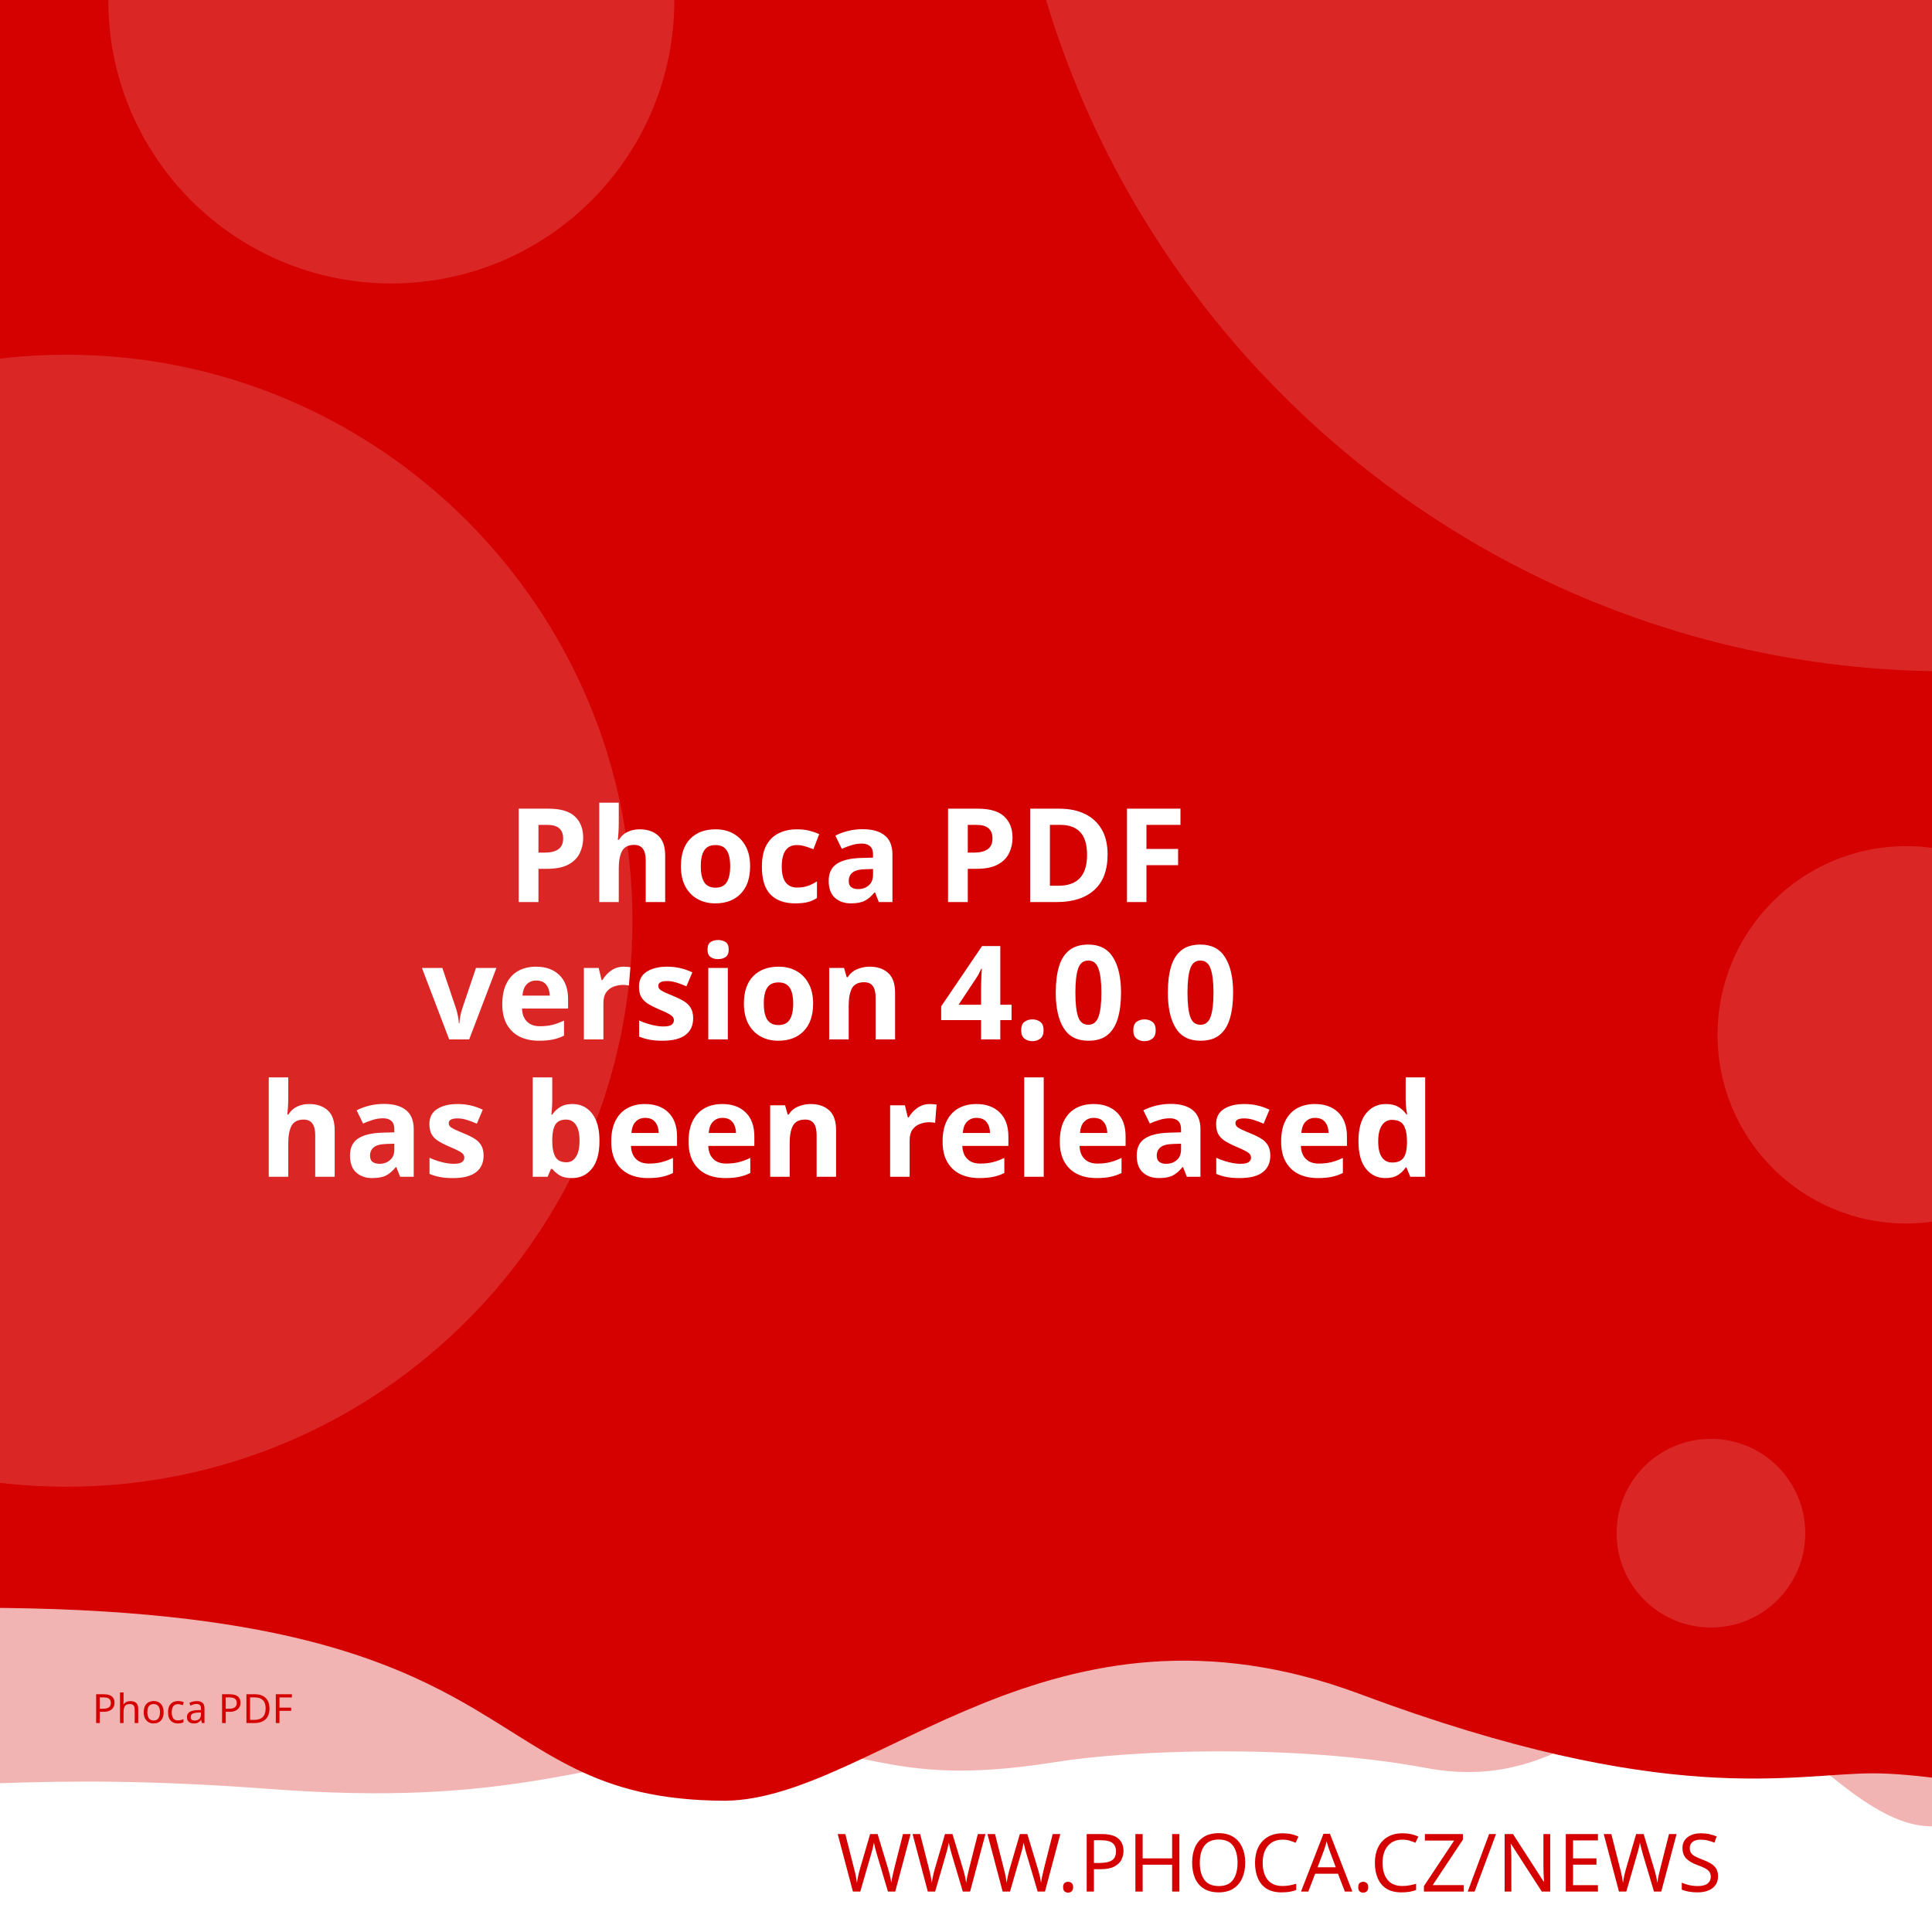
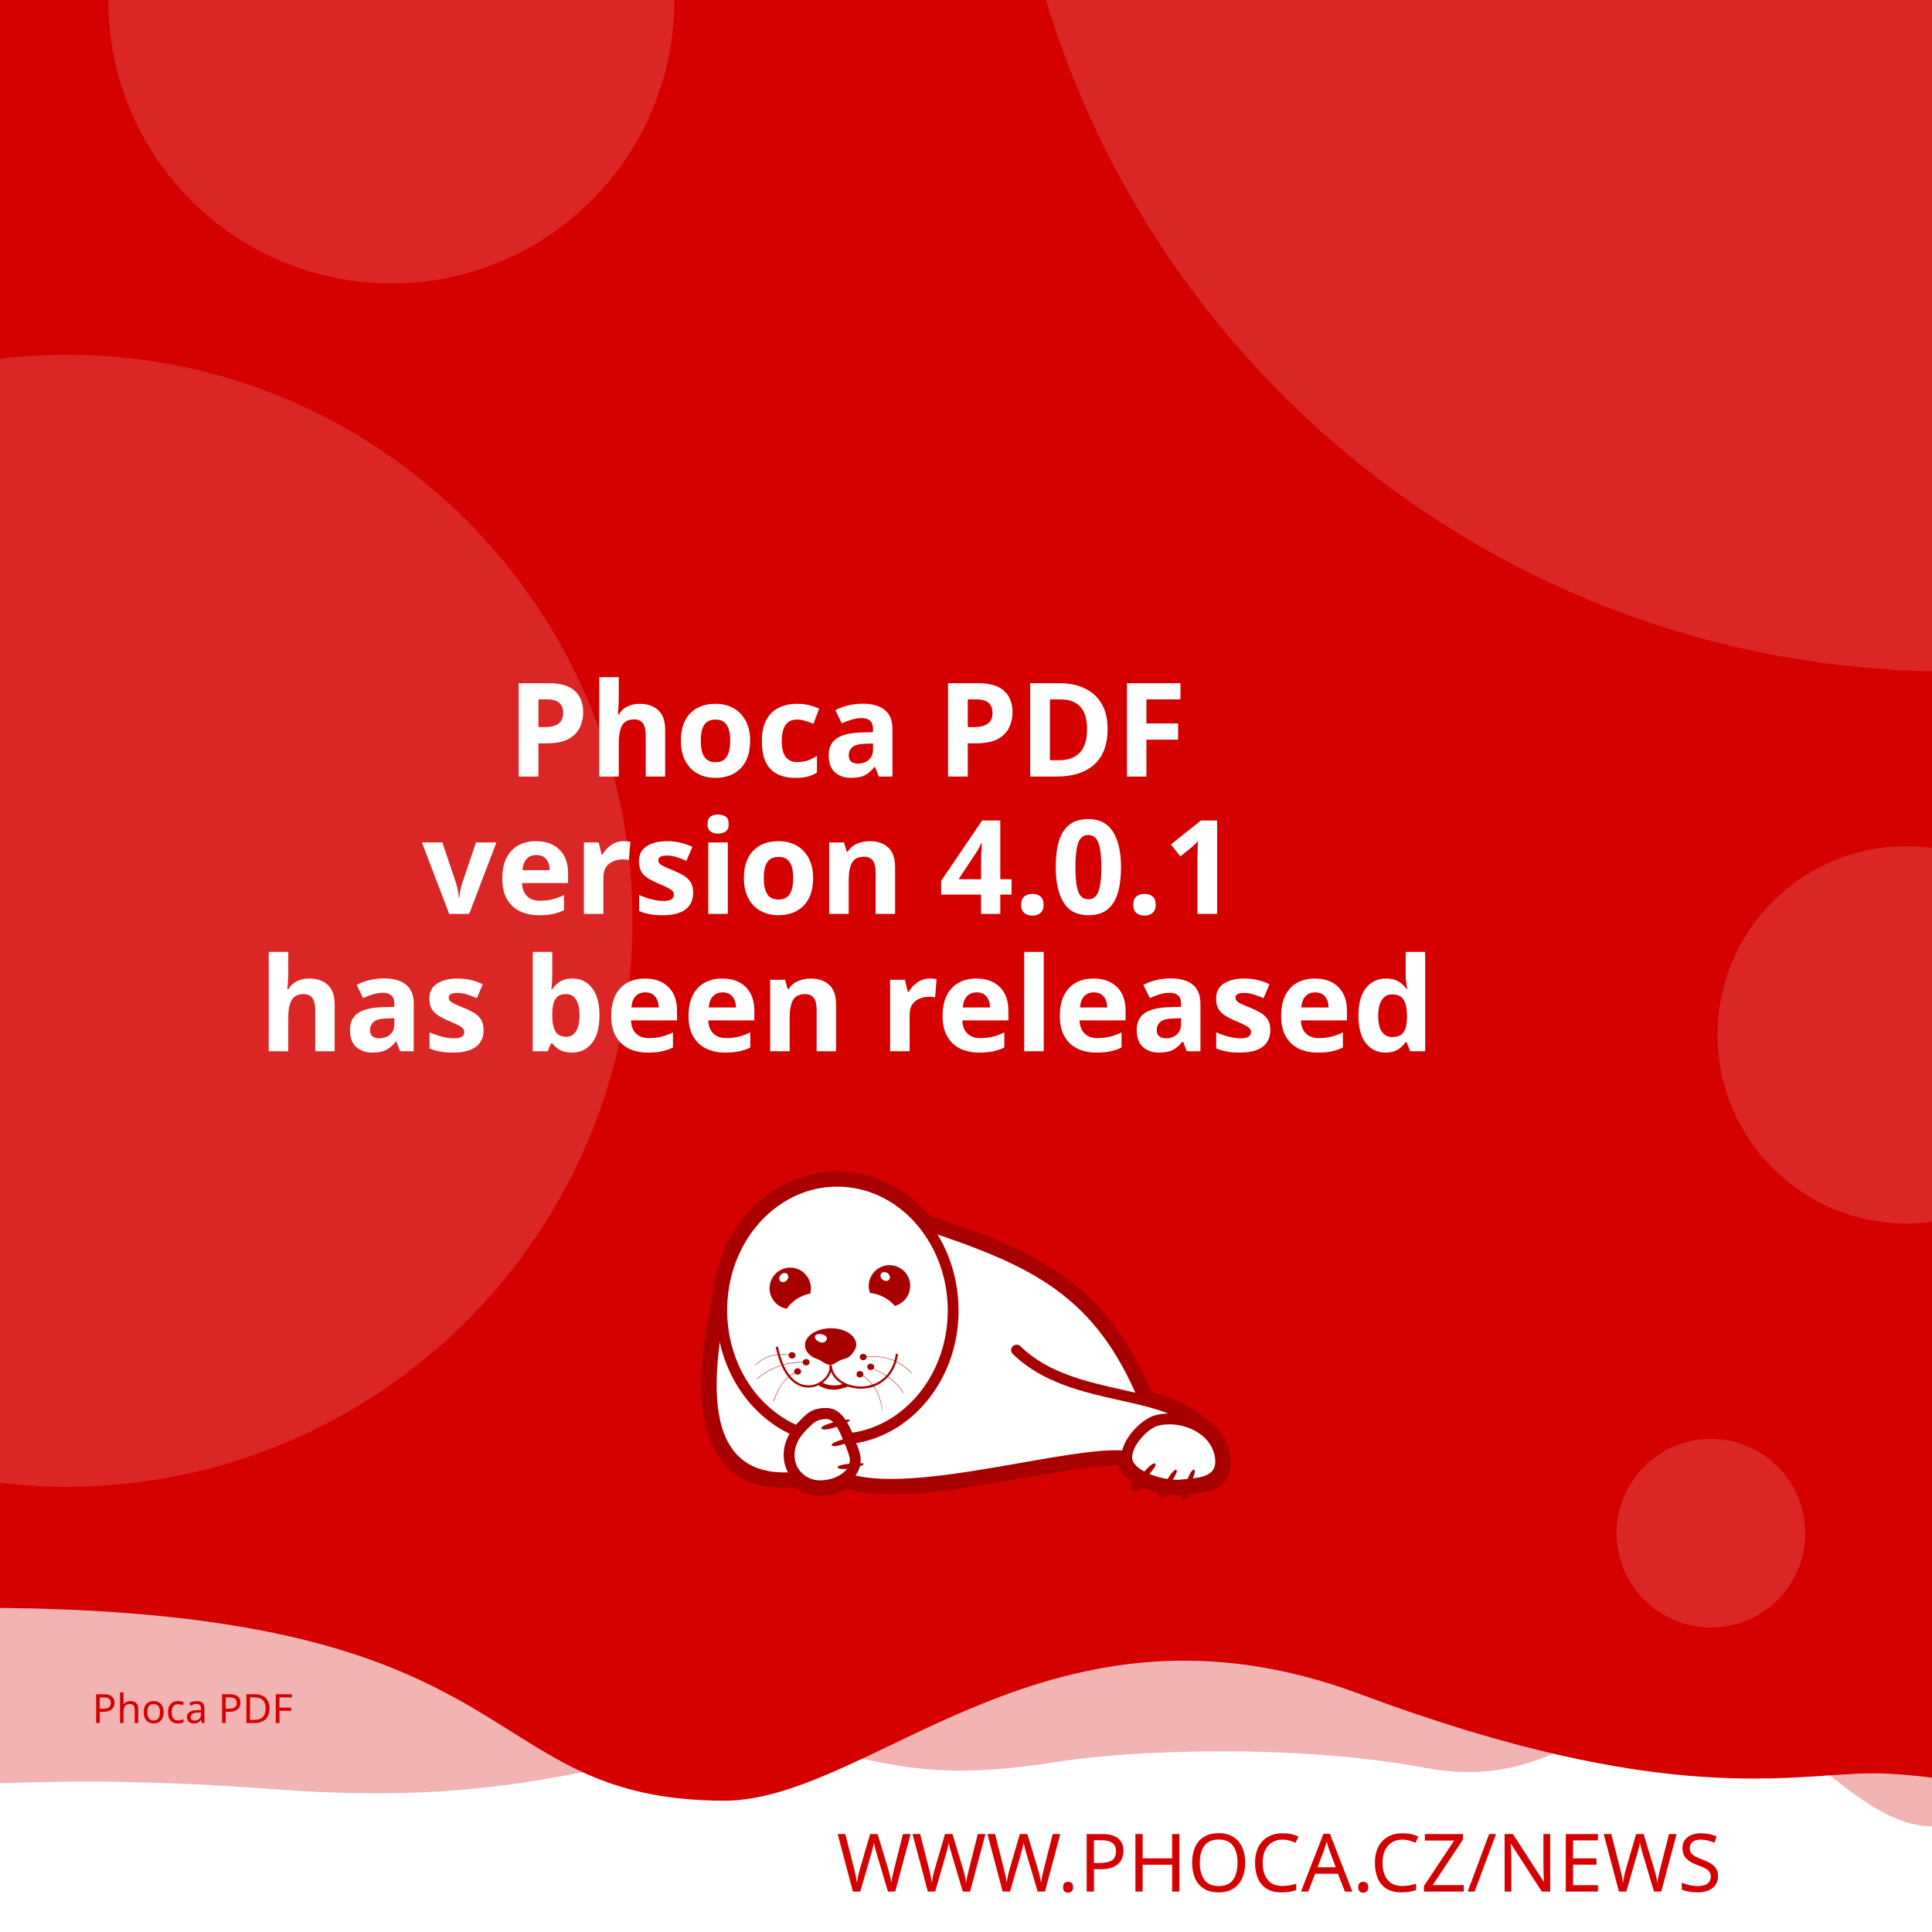
<svg xmlns="http://www.w3.org/2000/svg" width="512" height="512" viewBox="0 0 512 512" version="1.1" id="svg5">
-   <defs id="defs2" />
+   <defs id="defs2">
+     <clipPath id="clip1">
+       <path d="M 20,426 H 575 V 841.891 H 20 Z m 0,0" id="path2" />
+     </clipPath>
+   </defs>
  <g id="layer1">
    <path d="m -288.549,96.962 a 6.384,6.384 0 0 0 -6.384,6.384 v 81.087 a 6.384,6.384 0 0 0 6.384,6.384 h 81.083 a 6.384,6.384 0 0 0 6.384,-6.384 v -81.087 a 6.384,6.384 0 0 0 -6.384,-6.384 z m 16.084,16.188 c 0.591,-0.033 1.134,0.125 1.642,0.482 0.508,0.359 0.842,0.809 1.006,1.355 l 2.415,8.308 46.517,-2.44 c 0.829,-0.043 1.521,0.245 2.074,0.86 0.55,0.606 0.769,1.334 0.636,2.174 l -3.898,24.937 c -0.138,0.736 -0.57,1.497 -1.288,2.273 -0.719,0.787 -1.656,1.211 -2.797,1.272 l -32.861,1.721 3.038,10.253 27.775,-1.455 c 0.726,-0.04 1.351,0.178 1.887,0.648 0.523,0.483 0.803,1.086 0.844,1.812 0.038,0.726 -0.178,1.352 -0.648,1.887 -0.483,0.525 -1.086,0.806 -1.812,0.844 l -2.597,0.137 0.137,2.593 c 0.038,0.729 -0.178,1.356 -0.661,1.879 -0.472,0.535 -1.071,0.819 -1.8,0.856 -0.726,0.038 -1.353,-0.178 -1.879,-0.661 -0.535,-0.472 -0.814,-1.073 -0.852,-1.8 l -0.137,-2.593 -15.573,0.81 0.133,2.597 c 0.038,0.729 -0.176,1.356 -0.648,1.879 -0.483,0.535 -1.086,0.818 -1.812,0.856 -0.726,0.04 -1.352,-0.178 -1.887,-0.661 -0.525,-0.472 -0.806,-1.073 -0.844,-1.8 l -0.137,-2.597 -1.608,0.083 c -0.623,0.033 -1.193,-0.112 -1.721,-0.428 -0.515,-0.317 -0.883,-0.632 -1.11,-0.931 l -0.287,-0.507 -13.05,-49.343 -2.805,0.146 c -0.696,0.038 -1.312,-0.181 -1.858,-0.661 -0.545,-0.472 -0.835,-1.069 -0.873,-1.795 -0.038,-0.729 0.186,-1.353 0.682,-1.879 0.493,-0.535 1.083,-0.818 1.779,-0.856 z" style="fill:#ffffff;stroke-width:1;paint-order:stroke fill markers" id="path400" />
    <rect style="opacity:1;fill:#ffffff;stroke-width:5;stroke-linejoin:round;paint-order:stroke fill markers" id="rect723" width="512" height="512" x="0" y="0" />
    <path id="rect4460" style="opacity:0.3;fill:#D50000;fill-opacity:1;stroke-width:5;stroke-linejoin:round;paint-order:stroke fill markers" d="M -256,4 H 768 v 480 c 0,0 -42.667,-10 -64,-10 -21.333,0 -42.408,10 -64,10 -21.592,0 -42.667,-10 -64,-10 -21.333,0 -42.408,10 -64,10 -21.592,0 -41.887,-34.701 -63.221,-34.701 -21.333,0 -35.645,25.795 -70.761,19.246 -35.116,-6.549 -78.862,-4.741 -98.515,-1.547 -47.289,7.533 -49.247,-6.724 -87.369,-3.311 -38.122,3.413 -56.921,15.193 -120.307,10.429 -63.387,-4.764 -84.091,0.698 -135.827,-0.116 -21.333,0 -42.408,10 -64,10 -21.592,0 -42.667,-10 -64,-10 -21.333,0 -64,10 -64,10 z" />
    <path id="rect4460-5" style="fill:#D50000;fill-opacity:1;stroke-width:5;stroke-linejoin:round;paint-order:stroke fill markers" d="M -316,4.9999998e-7 H 708 V 480 c 0,0 -42.667,-10 -64,-10 -21.333,0 -42.408,10 -64,10 -21.592,0 -62.256,-10.048 -83.59,-10.048 -21.333,0 -54.449,9.448 -136.059,-21.03 -81.61,-30.478 -128.583,27.669 -167.971,28.291 -70.795,-0.042 -47.303,-54.288 -212.561,-50.983 C -185.439,429.534 -38.408,480 -60,480 c -21.592,0 -42.667,-10 -64,-10 -21.333,0 -42.408,10 -64,10 -21.592,0 -42.667,-10 -64,-10 -21.333,0 -64,10 -64,10 z" />
    <text xml:space="preserve" style="font-style:normal;font-weight:normal;font-size:21.333px;line-height:1.25;font-family:sans-serif;fill:#D50000;fill-opacity:1;stroke:none" x="484.042" y="501.277" id="text2910-3-7">
      <tspan id="tspan2908-6-5" x="484.042" y="501.277" style="font-style:normal;font-variant:normal;font-weight:300;font-stretch:normal;font-size:21.333px;font-family:Montserrat;-inkscape-font-specification:'Montserrat Light';text-align:end;text-anchor:end;fill:#D50000;fill-opacity:1">WWW.PHOCA.CZ/NEWS</tspan>
    </text>
-     <text xml:space="preserve" style="font-style:normal;font-variant:normal;font-weight:600;font-stretch:normal;font-size:34.667px;line-height:1.05;font-family:Rubik;-inkscape-font-specification:'Rubik Semi-Bold';fill:#ffffff;fill-opacity:1;stroke:none" x="256" y="165" id="text11252">
-       <tspan x="256" y="165" id="tspan403" style="text-align:center;text-anchor:middle" />
-       <tspan x="256" y="202.659" style="font-size:34.667px;text-align:center;text-anchor:middle" id="tspan442" />
-       <tspan x="256" y="239.059" style="font-size:34.667px;text-align:center;text-anchor:middle" id="tspan444">Phoca PDF</tspan>
-       <tspan x="256" y="275.459" id="tspan1992" style="font-size:34.667px;text-align:center;text-anchor:middle">version 4.0.0
+     <text xml:space="preserve" style="font-style:normal;font-variant:normal;font-weight:600;font-stretch:normal;font-size:34.667px;line-height:1.05;font-family:Rubik;-inkscape-font-specification:'Rubik Semi-Bold';fill:#ffffff;fill-opacity:1;stroke:none" x="256" y="133" id="text11252">
+       <tspan x="256" y="133" id="tspan403" style="text-align:center;text-anchor:middle" />
+       <tspan x="256" y="169.4" style="font-size:34.667px;text-align:center;text-anchor:middle" id="tspan442" />
+       <tspan x="256" y="205.8" style="font-size:34.667px;text-align:center;text-anchor:middle" id="tspan444">Phoca PDF</tspan>
+       <tspan x="256" y="242.2" id="tspan1992" style="font-size:34.667px;text-align:center;text-anchor:middle">version 4.0.1
</tspan>
-       <tspan x="256" y="311.859" id="tspan2906" style="font-size:34.667px;text-align:center;text-anchor:middle">has been released</tspan>
-       <tspan x="256" y="348.259" id="tspan1994" style="font-size:34.667px" />
+       <tspan x="256" y="278.6" id="tspan2906" style="font-size:34.667px;text-align:center;text-anchor:middle">has been released</tspan>
+       <tspan x="256" y="315" id="tspan1994" style="font-size:34.667px" />
    </text>
    <circle style="opacity:0.15;fill:#ffffff;fill-opacity:1;stroke-width:5;stroke-linejoin:round;paint-order:stroke fill markers" id="path8376" cx="516.67" cy="-72.081" r="250" />
    <circle style="opacity:0.15;fill:#ffffff;fill-opacity:1;stroke-width:5;stroke-linejoin:round;paint-order:stroke fill markers" id="path8376-9" cx="17.604" cy="244" r="150" />
    <circle style="opacity:0.15;fill:#ffffff;fill-opacity:1;stroke-width:5;stroke-linejoin:round;paint-order:stroke fill markers" id="path8376-6" cx="103.704" cy="0.117" r="75" />
    <circle style="opacity:0.15;fill:#ffffff;fill-opacity:1;stroke-width:5;stroke-linejoin:round;paint-order:stroke fill markers" id="path8376-6-2" cx="505.168" cy="274.238" r="50" />
    <circle style="opacity:0.15;fill:#ffffff;fill-opacity:1;stroke-width:5;stroke-linejoin:round;paint-order:stroke fill markers" id="path8376-6-2-1" cx="453.421" cy="406.309" r="25" />
    <text xml:space="preserve" style="font-style:normal;font-weight:normal;font-size:10.667px;line-height:1.25;font-family:sans-serif;fill:#D50000;fill-opacity:1;stroke:none" x="57.956" y="456.624" id="text396">
      <tspan id="tspan394" x="57.956" y="456.624" style="font-style:normal;font-variant:normal;font-weight:normal;font-stretch:normal;font-size:10.667px;font-family:Rubik;-inkscape-font-specification:Rubik;text-align:center;text-anchor:middle;fill:#D50000;fill-opacity:1">Phoca PDF</tspan>
    </text>
+     <g id="g760" transform="matrix(0.5260845,0,0,0.5260845,99.42418,10.37304)">
+       <path style="fill:#ffffff;fill-opacity:1;fill-rule:evenodd;stroke:none" d="m 389.621,683.473 c 9.113,2.391 17.273,5.336 23.457,10.227 l 5.375,4.273 -0.004,0.008 c 4.633,3.242 8.191,7.863 9.594,13.672 0.242,0.977 0.426,2.016 0.547,3.055 1.465,14.07 -9.473,15.141 -19.348,16.055 -0.648,1.137 -1.25,1.992 -1.66,2.266 -0.246,-0.289 -0.254,-1.047 -0.09,-2.051 -0.246,0.031 -0.52,0.062 -0.824,0.098 -0.855,0.059 -1.77,0.121 -2.809,0.121 -1.75,-0.023 -3.684,-0.199 -5.691,-0.523 -0.645,0.738 -1.207,1.266 -1.578,1.438 -0.172,-0.285 -0.098,-0.895 0.145,-1.691 -3.309,-0.637 -6.738,-1.656 -9.793,-3.012 -0.332,-0.148 -0.66,-0.301 -0.984,-0.461 -1.219,1.098 -2.277,1.891 -2.863,2.051 -0.176,-0.504 0.289,-1.621 1.109,-2.973 -4.211,-2.402 -7.395,-5.645 -8.18,-9.641 -10.754,-0.684 -29.09,2.582 -49.293,6.141 -31.996,5.633 -68.574,12.086 -89.609,5.406 -1.258,0.789 -2.625,1.453 -4.07,1.984 -2.688,0.977 -5.617,1.523 -8.609,1.586 -4.73,0.055 -8.941,-1.551 -12.176,-4.27 -29.23,2.742 -40.98,-12.871 -44.496,-33.715 -3.402,-19.863 1.055,-44.504 4.527,-61.535 1.641,-15.129 7.793,-28.699 16.91,-39.043 10.93,-12.461 26.137,-20.215 43.051,-20.336 h 0.062 c 16.914,-0.184 32.242,7.328 43.418,19.543 0.715,0.781 1.414,1.582 2.094,2.406 27.59,9.176 49.688,17.566 67.891,30.629 18.176,13.078 32.348,30.754 43.898,58.293 z m 0,0" id="path177" />
+       <g clip-path="url(#clip1)" clip-rule="nonzero" id="g181">
+         <path style="fill:none;stroke:#a80000;stroke-width:2.835;stroke-linecap:butt;stroke-linejoin:miter;stroke-miterlimit:22.926;stroke-opacity:1" d="m 245.703,99.901 c 5.747,-1.508 10.893,-3.365 14.792,-6.449 l 3.39,-2.695 -0.002,-0.005 c 2.922,-2.045 5.166,-4.959 6.05,-8.622 0.153,-0.616 0.269,-1.271 0.345,-1.926 0.924,-8.873 -5.974,-9.548 -12.201,-10.124 -0.409,-0.717 -0.788,-1.256 -1.047,-1.429 -0.155,0.182 -0.16,0.66 -0.057,1.293 -0.155,-0.02 -0.328,-0.039 -0.52,-0.062 -0.539,-0.037 -1.116,-0.076 -1.771,-0.076 -1.104,0.015 -2.323,0.126 -3.589,0.33 -0.406,-0.466 -0.761,-0.798 -0.995,-0.907 -0.108,0.18 -0.062,0.564 0.091,1.067 -2.086,0.402 -4.249,1.044 -6.176,1.899 -0.209,0.094 -0.416,0.19 -0.621,0.291 -0.769,-0.692 -1.436,-1.192 -1.806,-1.293 -0.111,0.318 0.182,1.022 0.7,1.875 -2.655,1.515 -4.663,3.56 -5.158,6.08 -6.782,0.431 -18.345,-1.628 -31.085,-3.872 -20.177,-3.552 -43.244,-7.622 -56.51,-3.409 -0.793,-0.498 -1.655,-0.916 -2.567,-1.251 -1.695,-0.616 -3.542,-0.961 -5.429,-1 -2.983,-0.034 -5.639,0.978 -7.678,2.692 -18.433,-1.729 -25.843,8.117 -28.06,21.261 -2.146,12.526 0.665,28.065 2.855,38.805 1.035,9.541 4.914,18.098 10.664,24.621 6.892,7.858 16.482,12.748 27.149,12.824 h 0.039 c 10.666,0.116 20.333,-4.621 27.38,-12.324 0.451,-0.493 0.892,-0.998 1.32,-1.517 17.399,-5.786 31.334,-11.078 42.813,-19.315 11.462,-8.247 20.399,-19.394 27.683,-36.761 z m 0,0" transform="matrix(1.58574,0,0,-1.58574,0,841.8898)" id="path179" />
+       </g>
+       <path style="fill:#a80000;fill-opacity:1;fill-rule:evenodd;stroke:none" d="m 393.047,717.762 c 1.16,1.098 -7.754,10.625 -9.953,11.234 -0.672,-1.895 7.816,-12.52 9.832,-11.48 0.121,0.062 0.246,0.367 0.121,0.246" id="path183" />
+       <path style="fill:#a80000;fill-opacity:1;fill-rule:evenodd;stroke:none" d="m 403.676,720.875 c 1.219,0.855 -5.254,10.379 -7.086,11.234 -0.914,-1.523 5.07,-12.09 6.961,-11.418 0.125,0.062 0.305,0.305 0.125,0.184" id="path185" />
+       <path style="fill:#a80000;fill-opacity:1;fill-rule:evenodd;stroke:none" d="m 412.652,720.754 c 1.344,0.609 -3.422,11.172 -5.07,12.273 -1.16,-1.344 2.934,-12.766 4.945,-12.398 0.062,0 0.309,0.246 0.125,0.125" id="path187" />
+       <path style="fill:#a80000;fill-opacity:1;fill-rule:evenodd;stroke:none" d="m 224.809,699.621 c -0.43,-1.586 12.211,-4.824 14.41,-4.152 -0.426,1.957 -13.375,6.414 -14.473,4.398 -0.062,-0.121 0,-0.488 0.062,-0.246 z m 0,0" id="path189" />
+       <path style="fill:#a80000;fill-opacity:1;fill-rule:evenodd;stroke:none" d="m 229.938,708.172 c -0.367,-1.402 10.746,-4.641 12.703,-4.09 -0.367,1.77 -11.664,6.043 -12.703,4.273 -0.062,-0.062 -0.062,-0.367 0,-0.184" id="path191" />
+       <path style="fill:#a80000;fill-opacity:1;fill-rule:evenodd;stroke:none" d="m 233.051,719.285 c -0.121,-1.402 11.359,-2.504 13.191,-1.648 -0.609,1.711 -12.52,3.789 -13.25,1.895 0,-0.121 0.059,-0.43 0.059,-0.246 z m 0,0" id="path193" />
+       <path style="fill:#a80000;fill-opacity:1;fill-rule:evenodd;stroke:none" d="m 268.164,622.859 c 2.809,5.008 1.102,11.359 -3.906,14.23 -0.793,0.488 -1.648,0.793 -2.504,1.039 -1.16,-1.469 -2.934,-2.934 -5.008,-4.152 -2.625,-1.469 -5.312,-2.262 -7.449,-2.32 -1.773,-4.703 0.121,-10.141 4.641,-12.703 5.008,-2.809 11.359,-1.102 14.227,3.906 z m -12.457,2.078 c -1.098,-0.793 -1.465,-2.199 -0.793,-3.113 0.672,-0.918 2.137,-0.98 3.234,-0.184 1.164,0.855 1.469,2.258 0.797,3.176 -0.672,0.914 -2.137,0.977 -3.238,0.121" id="path195" />
+       <path style="fill:#a80000;fill-opacity:1;fill-rule:evenodd;stroke:none" d="m 209.113,618.832 c 5.738,0 10.383,4.699 10.383,10.441 0,0.914 -0.125,1.77 -0.309,2.625 -1.891,0.305 -4.027,1.098 -6.105,2.32 -2.566,1.527 -4.578,3.48 -5.68,5.312 -4.945,-0.793 -8.73,-5.066 -8.73,-10.258 0,-5.742 4.641,-10.441 10.441,-10.441 z m -4.824,3.602 c 0.977,-0.977 2.441,-1.223 3.234,-0.43 0.855,0.797 0.797,2.262 -0.18,3.238 -0.918,1.039 -2.383,1.223 -3.238,0.488 -0.793,-0.793 -0.734,-2.258 0.184,-3.297" id="path197" />
+       <path style="fill:#a80000;fill-opacity:1;fill-rule:evenodd;stroke:none" d="m 229.449,649.363 c 1.77,0 3.48,0.246 5.008,0.613 1.527,0.426 2.93,1.035 4.09,1.77 1.16,0.73 2.137,1.648 2.75,2.625 0.672,0.977 1.035,2.078 1.035,3.238 0,1.098 -0.426,2.32 -1.16,3.359 -0.73,1.035 -1.523,2.195 -2.746,2.992 -1.281,0.793 -3.055,1.035 -4.52,1.707 -1.406,0.734 -3.055,2.137 -4.641,2.137 -1.77,0 -3.664,-1.34 -4.887,-2.137 -1.281,-0.855 -2.871,-1.035 -4.031,-1.832 -1.16,-0.73 -2.137,-1.648 -2.809,-2.625 -0.672,-1.039 -1.035,-2.137 -1.035,-3.297 0,-1.16 0.363,-2.262 1.035,-3.297 0.613,-0.977 1.59,-1.895 2.75,-2.688 1.16,-0.793 2.562,-1.406 4.09,-1.832 1.59,-0.43 3.238,-0.672 5.07,-0.734 z m -3.969,3.176 c 1.707,0.551 2.625,1.711 1.77,2.934 -0.914,1.219 -1.832,1.402 -3.418,0.793 -1.59,-0.613 -2.629,-2.016 -2.262,-2.992 0.305,-0.918 2.199,-1.285 3.91,-0.734 z m 0,0" id="path199" />
+       <path style="fill:#a80000;fill-opacity:1;fill-rule:nonzero;stroke:none" d="m 202.883,658.645 c 2.445,11.664 7.023,17.102 11.664,18.871 1.773,0.609 3.543,0.793 5.191,0.551 1.648,-0.246 3.238,-0.918 4.582,-1.773 3.051,-2.012 5.008,-5.25 4.516,-8.18 l 1.102,-0.125 c 0.488,3.301 -1.648,6.965 -5.008,9.223 -1.465,0.914 -3.238,1.648 -5.07,1.895 -1.832,0.305 -3.785,0.121 -5.68,-0.613 -5.004,-1.832 -9.832,-7.512 -12.395,-19.664 l 1.098,-0.18 z m 0,0" id="path201" />
+       <path style="fill:#a80000;fill-opacity:1;fill-rule:nonzero;stroke:none" d="m 229.938,667.988 c 0.367,4.094 3.176,7.27 7.023,9.102 2.195,1.035 4.824,1.586 7.449,1.648 2.625,0.059 5.312,-0.488 7.816,-1.648 4.887,-2.262 8.977,-6.961 10.078,-14.902 l 1.098,0.184 c -1.223,8.305 -5.559,13.312 -10.75,15.754 -2.625,1.223 -5.496,1.711 -8.305,1.711 -2.746,-0.059 -5.496,-0.672 -7.875,-1.77 -4.152,-1.953 -7.27,-5.438 -7.637,-9.953 z m 0,0" id="path203" />
+       <path style="fill:#a80000;fill-opacity:1;fill-rule:nonzero;stroke:none" d="m 224.93,676.477 c 1.895,1.285 3.359,1.527 5.496,1.648 2.137,0.062 3.113,0.125 5.617,-0.914 l 2.992,1.223 c -2.809,1.16 -6.227,2.016 -8.73,1.891 -2.566,-0.121 -5.375,-1.098 -7.574,-2.562 z m 0,0" id="path205" />
+       <path style="fill:#a80000;fill-opacity:1;fill-rule:evenodd;stroke:none" d="m 210.027,661.395 c 0.98,0 1.711,0.734 1.711,1.586 0,0.918 -0.73,1.652 -1.711,1.652 -0.977,0 -1.77,-0.734 -1.77,-1.652 0,-0.852 0.793,-1.586 1.77,-1.586" id="path207" />
+       <path style="fill:#a80000;fill-opacity:1;fill-rule:evenodd;stroke:none" d="m 217.113,664.875 c 0.977,0 1.711,0.734 1.711,1.648 0,0.855 -0.734,1.59 -1.711,1.59 -0.977,0 -1.77,-0.734 -1.77,-1.59 0,-0.914 0.793,-1.648 1.77,-1.648" id="path209" />
+       <path style="fill:#a80000;fill-opacity:1;fill-rule:evenodd;stroke:none" d="m 212.777,669.516 c 0.977,0 1.77,0.734 1.77,1.648 0,0.855 -0.793,1.59 -1.77,1.59 -0.918,0 -1.711,-0.734 -1.711,-1.59 0,-0.914 0.793,-1.648 1.711,-1.648" id="path211" />
+       <path style="fill:#a80000;fill-opacity:1;fill-rule:evenodd;stroke:none" d="m 244.164,670.922 c 0.98,0 1.773,0.73 1.773,1.586 0,0.918 -0.793,1.648 -1.773,1.648 -0.977,0 -1.707,-0.73 -1.707,-1.648 0,-0.855 0.73,-1.586 1.707,-1.586" id="path213" />
+       <path style="fill:#a80000;fill-opacity:1;fill-rule:evenodd;stroke:none" d="m 249.602,667.195 c 0.977,0 1.77,0.734 1.77,1.648 0,0.855 -0.793,1.59 -1.77,1.59 -0.918,0 -1.711,-0.734 -1.711,-1.59 0,-0.914 0.793,-1.648 1.711,-1.648" id="path215" />
+       <path style="fill:#a80000;fill-opacity:1;fill-rule:evenodd;stroke:none" d="m 245.875,662.25 c 0.918,0 1.711,0.73 1.711,1.648 0,0.855 -0.793,1.586 -1.711,1.586 -0.977,0 -1.77,-0.73 -1.77,-1.586 0,-0.918 0.793,-1.648 1.77,-1.648" id="path217" />
+       <path style="fill:#a80000;fill-opacity:1;fill-rule:nonzero;stroke:none" d="m 245.816,663.777 c 5.496,-0.672 10.195,-0.125 14.227,1.281 4.031,1.406 7.391,3.785 10.258,6.902 l -0.18,0.121 c -2.812,-3.055 -6.168,-5.375 -10.141,-6.84 -4.027,-1.406 -8.668,-1.895 -14.105,-1.281 z m 0,0" id="path219" />
+       <path style="fill:#a80000;fill-opacity:1;fill-rule:nonzero;stroke:none" d="m 244.473,672.387 c 3.176,1.953 5.68,4.398 7.508,7.391 1.836,3.051 2.996,6.594 3.543,10.684 h -0.184 c -0.547,-4.027 -1.707,-7.57 -3.539,-10.562 -1.832,-2.934 -4.336,-5.434 -7.453,-7.328 z m 0,0" id="path221" />
+       <path style="fill:#a80000;fill-opacity:1;fill-rule:nonzero;stroke:none" d="m 249.723,669.027 c 4.641,2.137 8.184,4.273 10.809,6.414 2.688,2.137 4.457,4.336 5.559,6.531 l -0.184,0.125 c -1.102,-2.199 -2.871,-4.398 -5.496,-6.473 -2.625,-2.141 -6.168,-4.277 -10.75,-6.414 z m 0,0" id="path223" />
+       <path style="fill:#a80000;fill-opacity:1;fill-rule:nonzero;stroke:none" d="m 191.344,667.867 c 2.625,-2.441 5.555,-4.031 8.609,-4.824 3.176,-0.855 6.535,-0.793 10.074,0 v 0.184 c -3.539,-0.793 -6.898,-0.793 -10.012,0 -3.055,0.793 -5.926,2.383 -8.551,4.762 z m 0,0" id="path225" />
+       <path style="fill:#a80000;fill-opacity:1;fill-rule:nonzero;stroke:none" d="m 192.32,674.77 c 3.723,-3.117 7.57,-5.254 11.664,-6.598 4.031,-1.344 8.305,-1.891 12.824,-1.707 v 0.18 c -4.52,-0.121 -8.734,0.43 -12.766,1.711 -4.027,1.344 -7.875,3.48 -11.602,6.598 z m 0,0" id="path227" />
+       <path style="fill:#a80000;fill-opacity:1;fill-rule:nonzero;stroke:none" d="m 200.688,686.004 c 1.402,-4.273 3.172,-7.512 5.188,-9.891 1.957,-2.445 4.215,-3.973 6.535,-4.949 l 0.121,0.184 c -2.32,0.977 -4.516,2.504 -6.531,4.887 -1.957,2.383 -3.727,5.555 -5.07,9.832 l -0.246,-0.062 z m 0,0" id="path229" />
+       <path style="fill:#a80000;fill-opacity:1;fill-rule:nonzero;stroke:none" d="m 379.43,716.781 c -9.953,-1.832 -30.168,1.773 -52.699,5.742 -32.613,5.738 -69.984,12.336 -90.809,5.008 l 1.832,-5.191 c 19.48,6.84 56.059,0.367 88,-5.25 23.02,-4.031 43.723,-7.695 54.652,-5.68 z m 0,0" id="path231" />
+       <path style="fill:#a80000;fill-opacity:1;fill-rule:nonzero;stroke:none" d="m 232.258,572.602 h 0.062 c 16.914,-0.184 32.242,7.328 43.418,19.543 11.051,12.09 17.953,28.945 18.137,47.57 v 0.062 c 0.184,17.527 -5.742,33.648 -15.512,45.738 -9.895,12.273 -23.816,20.582 -39.57,22.23 l -2.016,0.18 -0.793,-1.891 c -1.344,-3.359 -2.75,-6.352 -4.336,-8.367 -1.285,-1.648 -2.688,-2.625 -4.277,-2.625 -4.762,0 -6.531,1.832 -8.977,4.273 l -1.039,1.039 c -0.426,0.426 -0.852,0.855 -1.219,1.281 v 0.062 c -0.43,0.426 -0.793,0.914 -1.102,1.281 l -1.281,1.711 -1.953,-0.793 C 200.016,699.074 190,690.34 182.914,679.164 176.016,668.293 171.984,655.105 171.863,640.875 c -0.184,-18.688 6.473,-35.602 17.34,-47.938 10.934,-12.457 26.141,-20.215 43.055,-20.336 z m 0.121,5.438 h -0.059 c -15.27,0.121 -29.07,7.203 -39.023,18.5 -10.016,11.359 -16.121,27.055 -16,44.277 0.121,13.188 3.91,25.402 10.199,35.418 6.105,9.648 14.656,17.281 24.547,21.801 0.488,-0.551 0.98,-1.098 1.469,-1.59 l 0.977,-0.977 c 3.359,-3.418 5.801,-5.859 12.883,-5.859 3.543,0 6.293,1.77 8.551,4.641 1.648,2.074 3.055,4.762 4.336,7.754 13.375,-1.953 25.219,-9.281 33.832,-19.906 9.039,-11.176 14.473,-26.016 14.352,-42.262 v -0.059 c -0.184,-17.223 -6.598,-32.793 -16.797,-43.969 -10.137,-11.113 -23.996,-17.895 -39.266,-17.77 z m 0,0" id="path233" />
+       <path style="fill:#a80000;fill-opacity:1;fill-rule:nonzero;stroke:none" d="m 325.141,658.523 c 13.801,13.496 33.465,17.832 51.359,21.863 14.289,3.176 27.539,6.168 36.578,13.312 l 5.375,4.273 -3.422,4.277 -5.371,-4.277 c -8.062,-6.41 -20.703,-9.219 -34.383,-12.273 -18.625,-4.152 -39.023,-8.734 -53.984,-23.266 -0.547,-0.488 -0.914,-1.223 -0.914,-2.016 0,-1.527 1.219,-2.75 2.746,-2.75 0.797,0 1.527,0.309 2.016,0.855 z m 0,0" id="path235" />
+       <path style="fill:#a80000;fill-opacity:1;fill-rule:nonzero;stroke:none" d="m 428.59,714.707 c 1.465,14.105 -9.527,15.145 -19.418,16.059 -0.672,0.062 -1.344,0.184 -2.504,0.309 -0.855,0.059 -1.773,0.121 -2.812,0.121 -5.004,-0.062 -11.539,-1.406 -16.914,-3.785 -5.863,-2.629 -10.504,-6.656 -11.055,-11.91 -0.059,-0.305 -0.059,-0.73 -0.059,-1.098 0.059,-4.336 2.32,-8.977 5.496,-12.766 3.48,-4.211 8.184,-7.633 12.031,-8.547 1.219,-0.309 2.441,-0.488 3.664,-0.613 6.289,-0.672 13.188,0.672 18.867,3.91 5.863,3.234 10.504,8.426 12.152,15.266 0.246,0.977 0.43,2.016 0.551,3.055 z m -19.906,10.625 c 7.266,-0.672 15.324,-1.465 14.473,-10.074 -0.125,-0.797 -0.246,-1.59 -0.43,-2.324 -1.281,-5.25 -4.883,-9.219 -9.527,-11.785 -4.699,-2.625 -10.379,-3.785 -15.633,-3.234 -0.977,0.059 -1.953,0.242 -2.93,0.488 -2.75,0.672 -6.289,3.297 -9.102,6.715 -2.441,2.934 -4.211,6.352 -4.211,9.285 0,0.121 0,0.305 0,0.547 0.367,2.992 3.664,5.559 7.875,7.453 4.703,2.137 10.324,3.297 14.656,3.297 0.797,0 1.527,0 2.262,-0.121 l 2.562,-0.246 z m 0,0" id="path237" />
+       <path style="fill:#a80000;fill-opacity:1;fill-rule:nonzero;stroke:none" d="m 177.664,632.816 c -3.297,16.547 -7.758,40.73 -4.52,59.844 3.113,18.137 13.434,31.695 39.266,29.008 l 0.551,5.496 c -29.742,3.055 -41.648,-12.641 -45.191,-33.648 -3.418,-19.969 1.102,-44.762 4.582,-61.801 z m 0,0" id="path239" />
+       <path style="fill:#a80000;fill-opacity:1;fill-rule:nonzero;stroke:none" d="m 227.371,689.609 c 8.488,0 12.094,9.832 16.184,20.883 l 0.062,0.121 c 0.609,1.711 0.914,3.422 0.914,5.008 0.062,3.48 -1.219,6.535 -3.418,8.977 -2.078,2.324 -4.887,4.156 -8.062,5.316 -2.688,0.977 -5.617,1.523 -8.609,1.586 -5.375,0.062 -10.078,-2.016 -13.434,-5.434 -1.652,-1.648 -2.934,-3.543 -3.848,-5.68 -0.855,-2.137 -1.344,-4.457 -1.406,-6.902 -0.062,-5.496 2.199,-11.543 7.758,-17.039 l 0.977,-0.977 c 3.355,-3.418 5.801,-5.859 12.883,-5.859 z m 11.055,22.777 c -3.422,-9.16 -6.414,-17.344 -11.055,-17.344 -4.762,0 -6.531,1.832 -8.977,4.273 l -1.039,1.039 c -4.395,4.336 -6.168,8.918 -6.105,13.07 0,1.707 0.367,3.355 0.977,4.824 0.613,1.523 1.527,2.867 2.625,3.969 2.383,2.379 5.742,3.848 9.527,3.785 2.32,0 4.641,-0.488 6.781,-1.223 2.379,-0.914 4.395,-2.195 5.859,-3.785 1.285,-1.527 2.078,-3.297 2.078,-5.312 0,-0.977 -0.246,-2.016 -0.672,-3.176 z m 0,0" id="path241" />
+       <path style="fill:#a80000;fill-opacity:1;fill-rule:nonzero;stroke:none" d="m 277.02,594.281 c 27.969,9.281 50.32,17.711 68.703,30.898 18.504,13.312 32.852,31.391 44.516,59.785 l -5.066,2.141 c -11.238,-27.422 -24.977,-44.766 -42.625,-57.465 -17.773,-12.824 -39.758,-21.07 -67.238,-30.168 z m 0,0" id="path243" />
+     </g>
  </g>
</svg>
